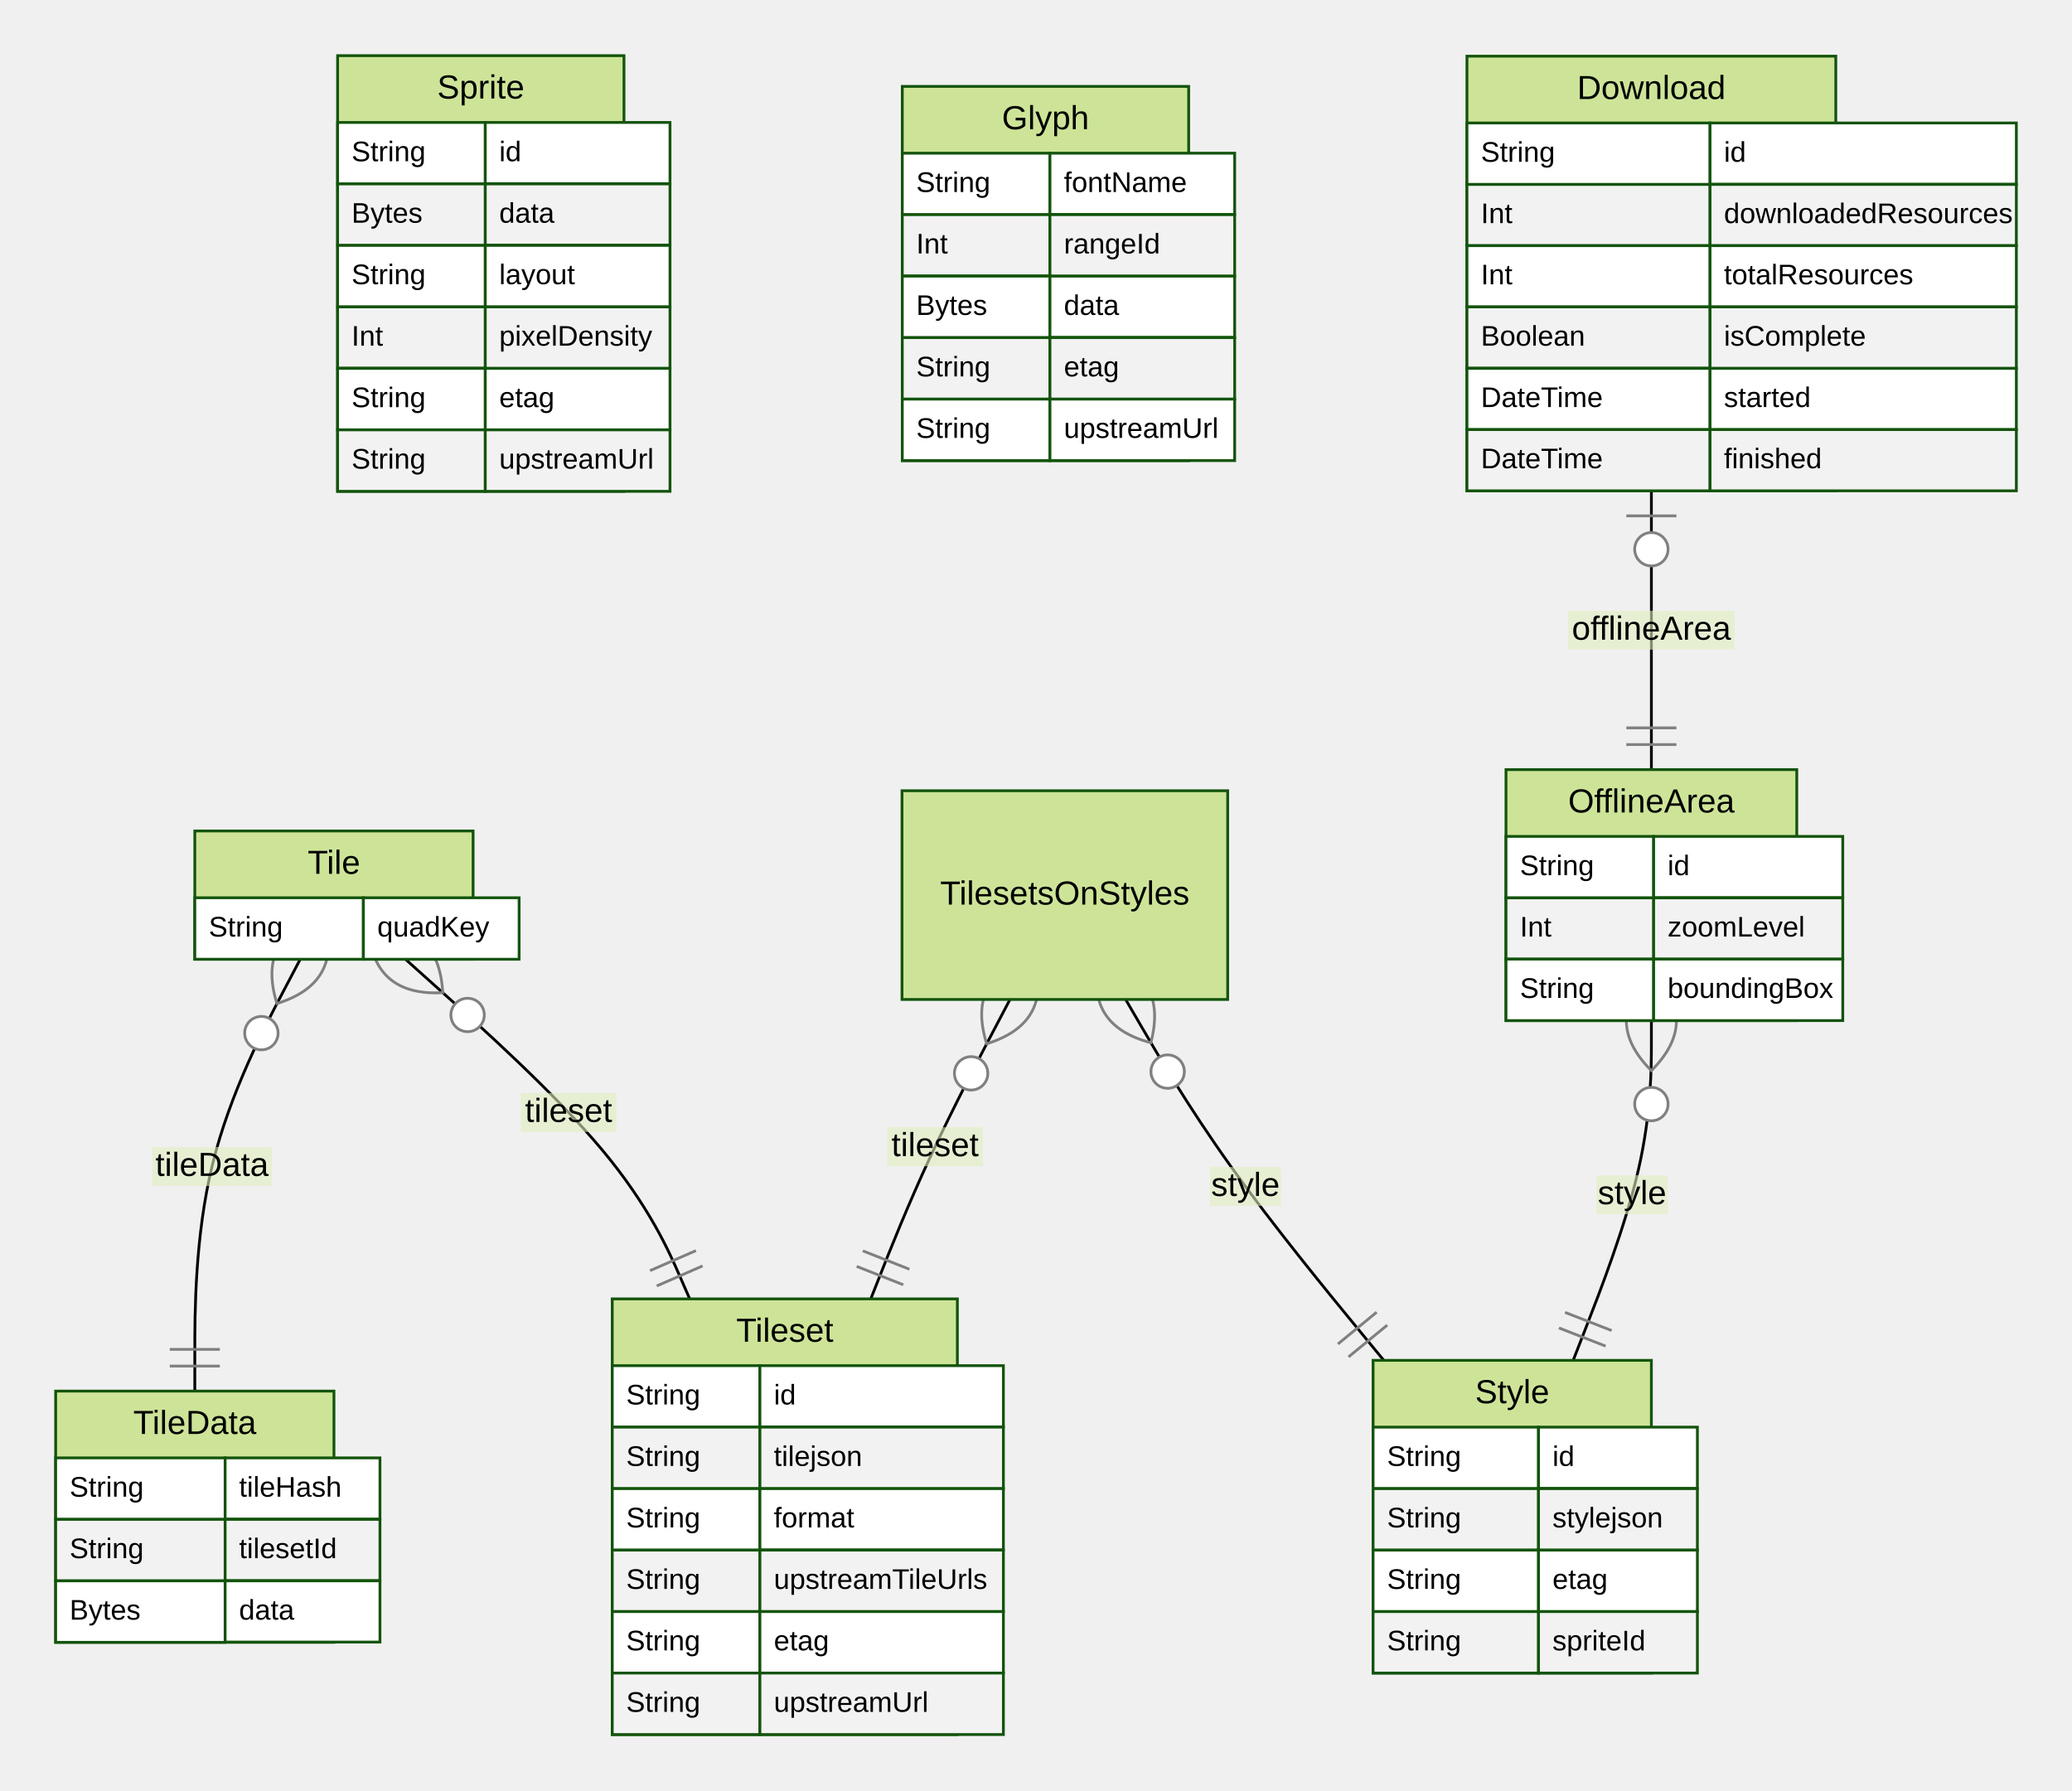
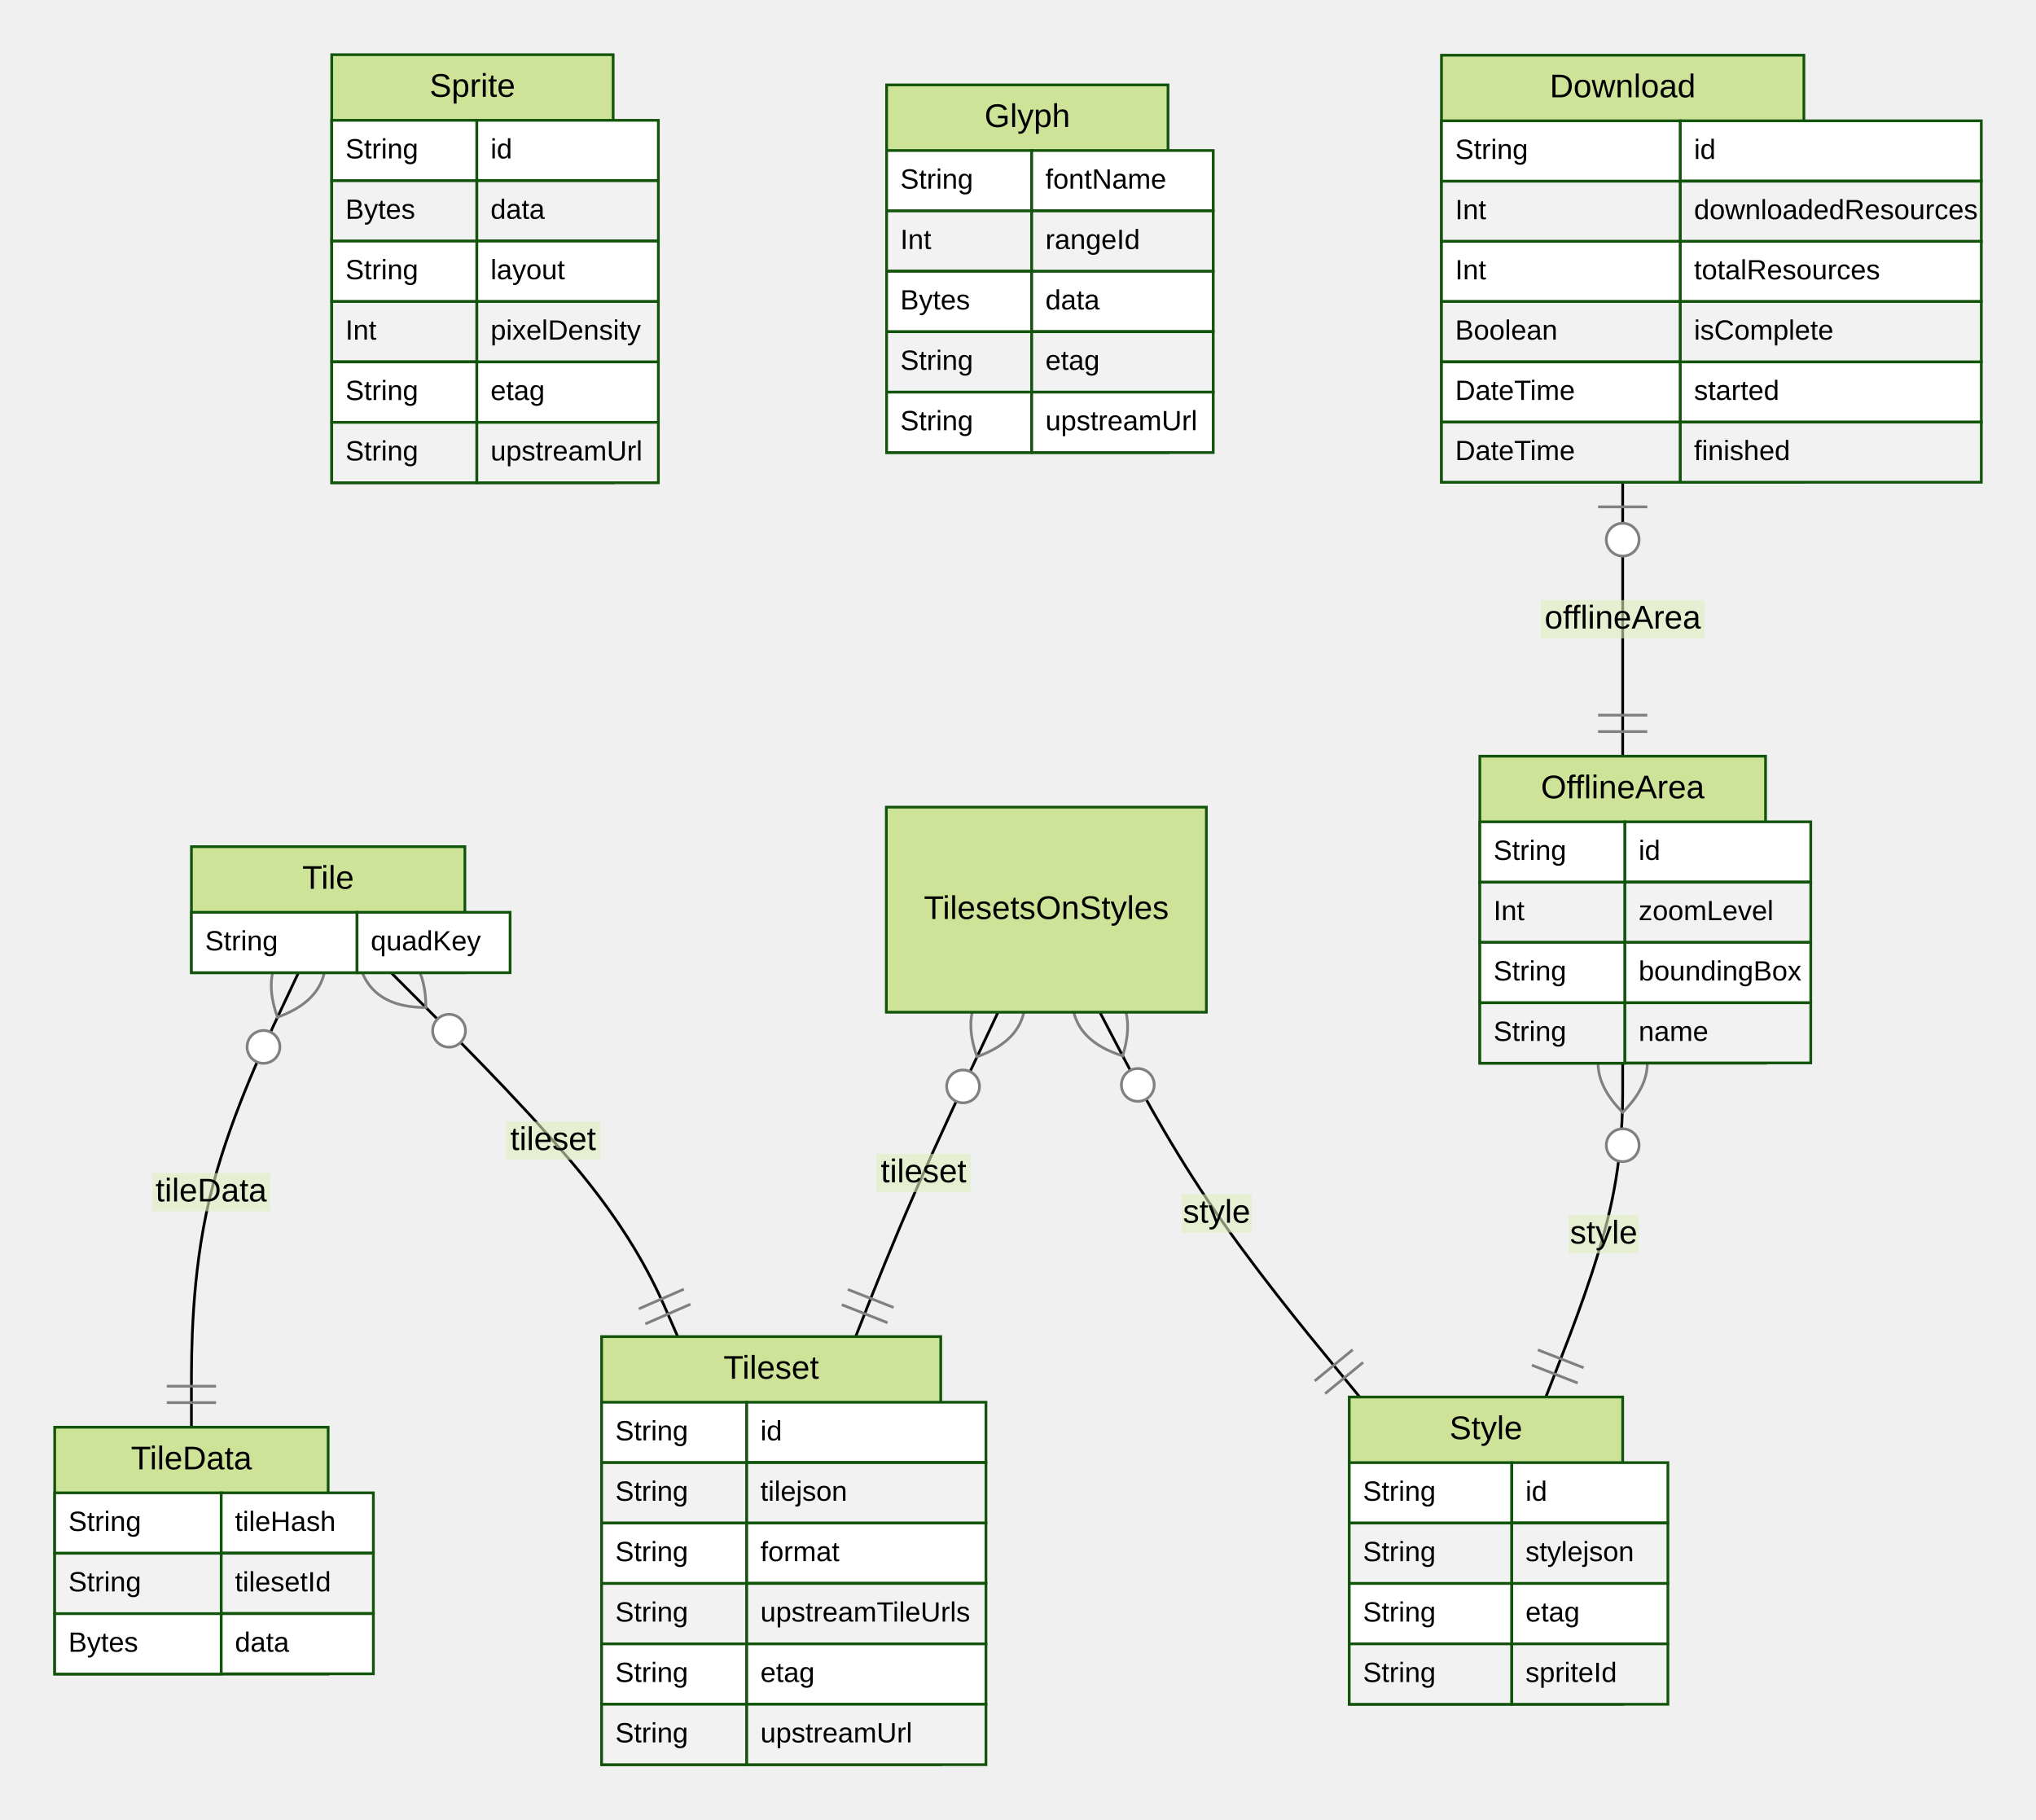
- <svg xmlns="http://www.w3.org/2000/svg" id="mermaid-0" width="100%" height="643.285" style="max-width: 744.531px;" viewBox="0 0 744.531 643.285">
+ <svg xmlns="http://www.w3.org/2000/svg" id="mermaid-0" width="100%" height="665.377" style="max-width: 744.531px;" viewBox="0 0 744.531 665.377">
  <style>#mermaid-0 {font-family:"trebuchet ms",verdana,arial,sans-serif;font-size:16px;fill:#000000;}#mermaid-0 .error-icon{fill:#552222;}#mermaid-0 .error-text{fill:#552222;stroke:#552222;}#mermaid-0 .edge-thickness-normal{stroke-width:2px;}#mermaid-0 .edge-thickness-thick{stroke-width:3.5px;}#mermaid-0 .edge-pattern-solid{stroke-dasharray:0;}#mermaid-0 .edge-pattern-dashed{stroke-dasharray:3;}#mermaid-0 .edge-pattern-dotted{stroke-dasharray:2;}#mermaid-0 .marker{fill:#000000;stroke:#000000;}#mermaid-0 .marker.cross{stroke:#000000;}#mermaid-0 svg{font-family:"trebuchet ms",verdana,arial,sans-serif;font-size:16px;}#mermaid-0 .entityBox{fill:#cde498;stroke:#13540c;}#mermaid-0 .attributeBoxOdd{fill:#ffffff;stroke:#13540c;}#mermaid-0 .attributeBoxEven{fill:#f2f2f2;stroke:#13540c;}#mermaid-0 .relationshipLabelBox{fill:hsl(78.158, 58.462%, 84.51%);opacity:0.7;background-color:hsl(78.158, 58.462%, 84.51%);}#mermaid-0 .relationshipLabelBox rect{opacity:0.5;}#mermaid-0 .relationshipLine{stroke:#000000;}#mermaid-0 :root{--mermaid-font-family:"trebuchet ms",verdana,arial,sans-serif;}</style>
  <g />
  <defs>
    <marker id="ONLY_ONE_START" refX="0" refY="9" markerWidth="18" markerHeight="18" orient="auto">
      <path stroke="gray" fill="none" d="M9,0 L9,18 M15,0 L15,18" />
    </marker>
  </defs>
  <defs>
    <marker id="ONLY_ONE_END" refX="18" refY="9" markerWidth="18" markerHeight="18" orient="auto">
      <path stroke="gray" fill="none" d="M3,0 L3,18 M9,0 L9,18" />
    </marker>
  </defs>
  <defs>
    <marker id="ZERO_OR_ONE_START" refX="0" refY="9" markerWidth="30" markerHeight="18" orient="auto">
      <circle stroke="gray" fill="white" cx="21" cy="9" r="6" />
      <path stroke="gray" fill="none" d="M9,0 L9,18" />
    </marker>
  </defs>
  <defs>
    <marker id="ZERO_OR_ONE_END" refX="30" refY="9" markerWidth="30" markerHeight="18" orient="auto">
      <circle stroke="gray" fill="white" cx="9" cy="9" r="6" />
      <path stroke="gray" fill="none" d="M21,0 L21,18" />
    </marker>
  </defs>
  <defs>
    <marker id="ONE_OR_MORE_START" refX="18" refY="18" markerWidth="45" markerHeight="36" orient="auto">
      <path stroke="gray" fill="none" d="M0,18 Q 18,0 36,18 Q 18,36 0,18 M42,9 L42,27" />
    </marker>
  </defs>
  <defs>
    <marker id="ONE_OR_MORE_END" refX="27" refY="18" markerWidth="45" markerHeight="36" orient="auto">
      <path stroke="gray" fill="none" d="M3,9 L3,27 M9,18 Q27,0 45,18 Q27,36 9,18" />
    </marker>
  </defs>
  <defs>
    <marker id="ZERO_OR_MORE_START" refX="18" refY="18" markerWidth="57" markerHeight="36" orient="auto">
      <circle stroke="gray" fill="white" cx="48" cy="18" r="6" />
      <path stroke="gray" fill="none" d="M0,18 Q18,0 36,18 Q18,36 0,18" />
    </marker>
  </defs>
  <defs>
    <marker id="ZERO_OR_MORE_END" refX="39" refY="18" markerWidth="57" markerHeight="36" orient="auto">
      <circle stroke="gray" fill="white" cx="9" cy="18" r="6" />
      <path stroke="gray" fill="none" d="M21,18 Q39,0 57,18 Q39,36 21,18" />
    </marker>
  </defs>
-   <path class="er relationshipLine" d="M107.882,344.688L101.569,356.696C95.255,368.704,82.627,392.719,76.314,418.583C70,444.447,70,472.16,70,486.016L70,499.872" stroke="gray" fill="none" marker-end="url(#ONLY_ONE_END)" marker-start="url(#ZERO_OR_MORE_START)" />
-   <path class="er relationshipLine" d="M145.69,344.688L159.076,356.696C172.462,368.704,199.233,392.719,216.257,413.06C233.28,433.401,240.557,450.068,244.195,458.401L247.833,466.734" stroke="gray" fill="none" marker-end="url(#ONLY_ONE_END)" marker-start="url(#ZERO_OR_MORE_START)" />
-   <path class="er relationshipLine" d="M362.915,359.143L357.868,368.741C352.821,378.34,342.727,397.537,334.391,415.469C326.055,433.401,319.478,450.068,316.189,458.401L312.9,466.734" stroke="gray" fill="none" marker-end="url(#ONLY_ONE_END)" marker-start="url(#ZERO_OR_MORE_START)" />
-   <path class="er relationshipLine" d="M404.472,359.143L410.062,368.741C415.652,378.34,426.832,397.537,442.292,419.151C457.753,440.765,477.494,464.796,487.365,476.811L497.236,488.826" stroke="gray" fill="none" marker-end="url(#ONLY_ONE_END)" marker-start="url(#ZERO_OR_MORE_START)" />
-   <path class="er relationshipLine" d="M593.391,366.734L593.391,375.068C593.391,383.401,593.391,400.068,588.707,420.416C584.024,440.765,574.657,464.796,569.974,476.811L565.29,488.826" stroke="gray" fill="none" marker-end="url(#ONLY_ONE_END)" marker-start="url(#ZERO_OR_MORE_START)" />
+   <path class="er relationshipLine" d="M109.143,355.734L102.619,369.583C96.096,383.432,83.048,411.129,76.524,438.834C70,466.539,70,494.251,70,508.108L70,521.964" stroke="gray" fill="none" marker-end="url(#ONLY_ONE_END)" marker-start="url(#ZERO_OR_MORE_START)" />
+   <path class="er relationshipLine" d="M143.017,355.734L156.848,369.583C170.679,383.432,198.342,411.129,215.811,433.311C233.28,455.493,240.557,472.16,244.195,480.493L247.833,488.826" stroke="gray" fill="none" marker-end="url(#ONLY_ONE_END)" marker-start="url(#ZERO_OR_MORE_START)" />
+   <path class="er relationshipLine" d="M364.967,370.188L359.578,381.628C354.189,393.068,343.411,415.947,334.733,435.72C326.055,455.493,319.478,472.16,316.189,480.493L312.9,488.826" stroke="gray" fill="none" marker-end="url(#ONLY_ONE_END)" marker-start="url(#ZERO_OR_MORE_START)" />
+   <path class="er relationshipLine" d="M402.199,370.188L408.168,381.628C414.137,393.068,426.074,415.947,441.914,439.402C457.753,462.857,477.494,486.887,487.365,498.903L497.236,510.918" stroke="gray" fill="none" marker-end="url(#ONLY_ONE_END)" marker-start="url(#ZERO_OR_MORE_START)" />
+   <path class="er relationshipLine" d="M593.391,388.826L593.391,397.16C593.391,405.493,593.391,422.16,588.707,442.508C584.024,462.857,574.657,486.887,569.974,498.903L565.29,510.918" stroke="gray" fill="none" marker-end="url(#ONLY_ONE_END)" marker-start="url(#ZERO_OR_MORE_START)" />
  <path class="er relationshipLine" d="M593.391,176.367L593.391,184.731C593.391,193.095,593.391,209.823,593.391,226.52C593.391,243.217,593.391,259.884,593.391,268.217L593.391,276.551" stroke="gray" fill="none" marker-end="url(#ONLY_ONE_END)" marker-start="url(#ZERO_OR_ONE_START)" />
-   <g id="TileData" transform="translate(20,499.8721 )">
+   <g id="TileData" transform="translate(20,521.9639 )">
    <rect class="er entityBox" fill="honeydew" fill-opacity="100%" stroke="gray" x="0" y="0" width="100" height="90.275" />
    <text class="er entityLabel" id="entity-TileData" x="0" y="0" dominant-baseline="middle" text-anchor="middle" style="font-family: &quot;trebuchet ms&quot;, verdana, arial, sans-serif;; font-size: 12px" transform="translate(50,12)">TileData</text>
    <rect class="er attributeBoxOdd" fill="honeydew" fill-opacity="100%" stroke="gray" x="0" y="24" width="60.898" height="22.092" />
    <text class="er entityLabel" id="entity-TileData-attr-1-type" x="0" y="0" dominant-baseline="middle" text-anchor="left" style="font-family: &quot;trebuchet ms&quot;, verdana, arial, sans-serif;; font-size: 10.2px" transform="translate(5,35.0459)">String</text>
    <rect class="er attributeBoxOdd" fill="honeydew" fill-opacity="100%" stroke="gray" x="60.898" y="24" width="55.633" height="22" />
    <text class="er entityLabel" id="entity-TileData-attr-1-name" x="0" y="0" dominant-baseline="middle" text-anchor="left" style="font-family: &quot;trebuchet ms&quot;, verdana, arial, sans-serif;; font-size: 10.2px" transform="translate(65.89844,35.0459)">tileHash</text>
    <rect class="er attributeBoxEven" fill="honeydew" fill-opacity="100%" stroke="gray" x="0" y="46.092" width="60.898" height="22.092" />
    <text class="er entityLabel" id="entity-TileData-attr-2-type" x="0" y="0" dominant-baseline="middle" text-anchor="left" style="font-family: &quot;trebuchet ms&quot;, verdana, arial, sans-serif;; font-size: 10.2px" transform="translate(5,57.1377)">String</text>
    <rect class="er attributeBoxEven" fill="honeydew" fill-opacity="100%" stroke="gray" x="60.898" y="46.092" width="55.633" height="22" />
    <text class="er entityLabel" id="entity-TileData-attr-2-name" x="0" y="0" dominant-baseline="middle" text-anchor="left" style="font-family: &quot;trebuchet ms&quot;, verdana, arial, sans-serif;; font-size: 10.2px" transform="translate(65.89844,57.1377)">tilesetId</text>
    <rect class="er attributeBoxOdd" fill="honeydew" fill-opacity="100%" stroke="gray" x="0" y="68.184" width="60.898" height="22.092" />
    <text class="er entityLabel" id="entity-TileData-attr-3-type" x="0" y="0" dominant-baseline="middle" text-anchor="left" style="font-family: &quot;trebuchet ms&quot;, verdana, arial, sans-serif;; font-size: 10.2px" transform="translate(5,79.22949)">Bytes</text>
    <rect class="er attributeBoxOdd" fill="honeydew" fill-opacity="100%" stroke="gray" x="60.898" y="68.184" width="55.633" height="22" />
    <text class="er entityLabel" id="entity-TileData-attr-3-name" x="0" y="0" dominant-baseline="middle" text-anchor="left" style="font-family: &quot;trebuchet ms&quot;, verdana, arial, sans-serif;; font-size: 10.2px" transform="translate(65.89844,79.22949)">data</text>
  </g>
-   <g id="Tile" transform="translate(70,298.5967 )">
+   <g id="Tile" transform="translate(70,309.6426 )">
    <rect class="er entityBox" fill="honeydew" fill-opacity="100%" stroke="gray" x="0" y="0" width="100" height="46.092" />
    <text class="er entityLabel" id="entity-Tile" x="0" y="0" dominant-baseline="middle" text-anchor="middle" style="font-family: &quot;trebuchet ms&quot;, verdana, arial, sans-serif;; font-size: 12px" transform="translate(50,12)">Tile</text>
    <rect class="er attributeBoxOdd" fill="honeydew" fill-opacity="100%" stroke="gray" x="0" y="24" width="60.57" height="22.092" />
    <text class="er entityLabel" id="entity-Tile-attr-1-type" x="0" y="0" dominant-baseline="middle" text-anchor="left" style="font-family: &quot;trebuchet ms&quot;, verdana, arial, sans-serif;; font-size: 10.2px" transform="translate(5,35.0459)">String</text>
    <rect class="er attributeBoxOdd" fill="honeydew" fill-opacity="100%" stroke="gray" x="60.57" y="24" width="55.961" height="22.092" />
    <text class="er entityLabel" id="entity-Tile-attr-1-name" x="0" y="0" dominant-baseline="middle" text-anchor="left" style="font-family: &quot;trebuchet ms&quot;, verdana, arial, sans-serif;; font-size: 10.2px" transform="translate(65.57031,35.0459)">quadKey</text>
  </g>
-   <g id="Tileset" transform="translate(220,466.7344 )">
+   <g id="Tileset" transform="translate(220,488.8262 )">
    <rect class="er entityBox" fill="honeydew" fill-opacity="100%" stroke="gray" x="0" y="0" width="124.016" height="156.551" />
    <text class="er entityLabel" id="entity-Tileset" x="0" y="0" dominant-baseline="middle" text-anchor="middle" style="font-family: &quot;trebuchet ms&quot;, verdana, arial, sans-serif;; font-size: 12px" transform="translate(62.00781,12)">Tileset</text>
    <rect class="er attributeBoxOdd" fill="honeydew" fill-opacity="100%" stroke="gray" x="0" y="24" width="53.062" height="22.092" />
    <text class="er entityLabel" id="entity-Tileset-attr-1-type" x="0" y="0" dominant-baseline="middle" text-anchor="left" style="font-family: &quot;trebuchet ms&quot;, verdana, arial, sans-serif;; font-size: 10.2px" transform="translate(5,35.0459)">String</text>
    <rect class="er attributeBoxOdd" fill="honeydew" fill-opacity="100%" stroke="gray" x="53.062" y="24" width="87.484" height="22" />
    <text class="er entityLabel" id="entity-Tileset-attr-1-name" x="0" y="0" dominant-baseline="middle" text-anchor="left" style="font-family: &quot;trebuchet ms&quot;, verdana, arial, sans-serif;; font-size: 10.2px" transform="translate(58.0625,35.0459)">id</text>
    <rect class="er attributeBoxEven" fill="honeydew" fill-opacity="100%" stroke="gray" x="0" y="46.092" width="53.062" height="22.092" />
    <text class="er entityLabel" id="entity-Tileset-attr-2-type" x="0" y="0" dominant-baseline="middle" text-anchor="left" style="font-family: &quot;trebuchet ms&quot;, verdana, arial, sans-serif;; font-size: 10.2px" transform="translate(5,57.1377)">String</text>
    <rect class="er attributeBoxEven" fill="honeydew" fill-opacity="100%" stroke="gray" x="53.062" y="46.092" width="87.484" height="22.092" />
    <text class="er entityLabel" id="entity-Tileset-attr-2-name" x="0" y="0" dominant-baseline="middle" text-anchor="left" style="font-family: &quot;trebuchet ms&quot;, verdana, arial, sans-serif;; font-size: 10.2px" transform="translate(58.0625,57.1377)">tilejson</text>
    <rect class="er attributeBoxOdd" fill="honeydew" fill-opacity="100%" stroke="gray" x="0" y="68.184" width="53.062" height="22.092" />
    <text class="er entityLabel" id="entity-Tileset-attr-3-type" x="0" y="0" dominant-baseline="middle" text-anchor="left" style="font-family: &quot;trebuchet ms&quot;, verdana, arial, sans-serif;; font-size: 10.2px" transform="translate(5,79.22949)">String</text>
    <rect class="er attributeBoxOdd" fill="honeydew" fill-opacity="100%" stroke="gray" x="53.062" y="68.184" width="87.484" height="22" />
    <text class="er entityLabel" id="entity-Tileset-attr-3-name" x="0" y="0" dominant-baseline="middle" text-anchor="left" style="font-family: &quot;trebuchet ms&quot;, verdana, arial, sans-serif;; font-size: 10.2px" transform="translate(58.0625,79.22949)">format</text>
    <rect class="er attributeBoxEven" fill="honeydew" fill-opacity="100%" stroke="gray" x="0" y="90.275" width="53.062" height="22.092" />
    <text class="er entityLabel" id="entity-Tileset-attr-4-type" x="0" y="0" dominant-baseline="middle" text-anchor="left" style="font-family: &quot;trebuchet ms&quot;, verdana, arial, sans-serif;; font-size: 10.2px" transform="translate(5,101.3213)">String</text>
    <rect class="er attributeBoxEven" fill="honeydew" fill-opacity="100%" stroke="gray" x="53.062" y="90.275" width="87.484" height="22.092" />
    <text class="er entityLabel" id="entity-Tileset-attr-4-name" x="0" y="0" dominant-baseline="middle" text-anchor="left" style="font-family: &quot;trebuchet ms&quot;, verdana, arial, sans-serif;; font-size: 10.2px" transform="translate(58.0625,101.3213)">upstreamTileUrls</text>
    <rect class="er attributeBoxOdd" fill="honeydew" fill-opacity="100%" stroke="gray" x="0" y="112.367" width="53.062" height="22.092" />
    <text class="er entityLabel" id="entity-Tileset-attr-5-type" x="0" y="0" dominant-baseline="middle" text-anchor="left" style="font-family: &quot;trebuchet ms&quot;, verdana, arial, sans-serif;; font-size: 10.2px" transform="translate(5,123.4131)">String</text>
    <rect class="er attributeBoxOdd" fill="honeydew" fill-opacity="100%" stroke="gray" x="53.062" y="112.367" width="87.484" height="22.092" />
    <text class="er entityLabel" id="entity-Tileset-attr-5-name" x="0" y="0" dominant-baseline="middle" text-anchor="left" style="font-family: &quot;trebuchet ms&quot;, verdana, arial, sans-serif;; font-size: 10.2px" transform="translate(58.0625,123.4131)">etag</text>
    <rect class="er attributeBoxEven" fill="honeydew" fill-opacity="100%" stroke="gray" x="0" y="134.459" width="53.062" height="22.092" />
    <text class="er entityLabel" id="entity-Tileset-attr-6-type" x="0" y="0" dominant-baseline="middle" text-anchor="left" style="font-family: &quot;trebuchet ms&quot;, verdana, arial, sans-serif;; font-size: 10.2px" transform="translate(5,145.5049)">String</text>
    <rect class="er attributeBoxEven" fill="honeydew" fill-opacity="100%" stroke="gray" x="53.062" y="134.459" width="87.484" height="22.092" />
    <text class="er entityLabel" id="entity-Tileset-attr-6-name" x="0" y="0" dominant-baseline="middle" text-anchor="left" style="font-family: &quot;trebuchet ms&quot;, verdana, arial, sans-serif;; font-size: 10.2px" transform="translate(58.0625,145.5049)">upstreamUrl</text>
  </g>
-   <g id="TilesetsOnStyles" transform="translate(324.1172,284.1426 )">
+   <g id="TilesetsOnStyles" transform="translate(324.1172,295.1885 )">
    <rect class="er entityBox" fill="honeydew" fill-opacity="100%" stroke="gray" x="0" y="0" width="117.031" height="75" />
    <text class="er entityLabel" id="entity-TilesetsOnStyles" x="0" y="0" dominant-baseline="middle" text-anchor="middle" style="font-family: &quot;trebuchet ms&quot;, verdana, arial, sans-serif;; font-size: 12px" transform="translate(58.51562,37.5)">TilesetsOnStyles</text>
  </g>
-   <g id="Style" transform="translate(493.3906,488.8262 )">
+   <g id="Style" transform="translate(493.3906,510.918 )">
    <rect class="er entityBox" fill="honeydew" fill-opacity="100%" stroke="gray" x="0" y="0" width="100" height="112.367" />
    <text class="er entityLabel" id="entity-Style" x="0" y="0" dominant-baseline="middle" text-anchor="middle" style="font-family: &quot;trebuchet ms&quot;, verdana, arial, sans-serif;; font-size: 12px" transform="translate(50,12)">Style</text>
    <rect class="er attributeBoxOdd" fill="honeydew" fill-opacity="100%" stroke="gray" x="0" y="24" width="59.445" height="22.092" />
    <text class="er entityLabel" id="entity-Style-attr-1-type" x="0" y="0" dominant-baseline="middle" text-anchor="left" style="font-family: &quot;trebuchet ms&quot;, verdana, arial, sans-serif;; font-size: 10.2px" transform="translate(5,35.0459)">String</text>
    <rect class="er attributeBoxOdd" fill="honeydew" fill-opacity="100%" stroke="gray" x="59.445" y="24" width="57.086" height="22" />
    <text class="er entityLabel" id="entity-Style-attr-1-name" x="0" y="0" dominant-baseline="middle" text-anchor="left" style="font-family: &quot;trebuchet ms&quot;, verdana, arial, sans-serif;; font-size: 10.2px" transform="translate(64.44531,35.0459)">id</text>
    <rect class="er attributeBoxEven" fill="honeydew" fill-opacity="100%" stroke="gray" x="0" y="46.092" width="59.445" height="22.092" />
    <text class="er entityLabel" id="entity-Style-attr-2-type" x="0" y="0" dominant-baseline="middle" text-anchor="left" style="font-family: &quot;trebuchet ms&quot;, verdana, arial, sans-serif;; font-size: 10.2px" transform="translate(5,57.1377)">String</text>
    <rect class="er attributeBoxEven" fill="honeydew" fill-opacity="100%" stroke="gray" x="59.445" y="46.092" width="57.086" height="22.092" />
    <text class="er entityLabel" id="entity-Style-attr-2-name" x="0" y="0" dominant-baseline="middle" text-anchor="left" style="font-family: &quot;trebuchet ms&quot;, verdana, arial, sans-serif;; font-size: 10.2px" transform="translate(64.44531,57.1377)">stylejson</text>
    <rect class="er attributeBoxOdd" fill="honeydew" fill-opacity="100%" stroke="gray" x="0" y="68.184" width="59.445" height="22.092" />
    <text class="er entityLabel" id="entity-Style-attr-3-type" x="0" y="0" dominant-baseline="middle" text-anchor="left" style="font-family: &quot;trebuchet ms&quot;, verdana, arial, sans-serif;; font-size: 10.2px" transform="translate(5,79.22949)">String</text>
    <rect class="er attributeBoxOdd" fill="honeydew" fill-opacity="100%" stroke="gray" x="59.445" y="68.184" width="57.086" height="22.092" />
    <text class="er entityLabel" id="entity-Style-attr-3-name" x="0" y="0" dominant-baseline="middle" text-anchor="left" style="font-family: &quot;trebuchet ms&quot;, verdana, arial, sans-serif;; font-size: 10.2px" transform="translate(64.44531,79.22949)">etag</text>
    <rect class="er attributeBoxEven" fill="honeydew" fill-opacity="100%" stroke="gray" x="0" y="90.275" width="59.445" height="22.092" />
    <text class="er entityLabel" id="entity-Style-attr-4-type" x="0" y="0" dominant-baseline="middle" text-anchor="left" style="font-family: &quot;trebuchet ms&quot;, verdana, arial, sans-serif;; font-size: 10.2px" transform="translate(5,101.3213)">String</text>
    <rect class="er attributeBoxEven" fill="honeydew" fill-opacity="100%" stroke="gray" x="59.445" y="90.275" width="57.086" height="22.092" />
    <text class="er entityLabel" id="entity-Style-attr-4-name" x="0" y="0" dominant-baseline="middle" text-anchor="left" style="font-family: &quot;trebuchet ms&quot;, verdana, arial, sans-serif;; font-size: 10.2px" transform="translate(64.44531,101.3213)">spriteId</text>
  </g>
  <g id="Sprite" transform="translate(121.3125,20 )">
    <rect class="er entityBox" fill="honeydew" fill-opacity="100%" stroke="gray" x="0" y="0" width="102.906" height="156.551" />
    <text class="er entityLabel" id="entity-Sprite" x="0" y="0" dominant-baseline="middle" text-anchor="middle" style="font-family: &quot;trebuchet ms&quot;, verdana, arial, sans-serif;; font-size: 12px" transform="translate(51.45312,12)">Sprite</text>
    <rect class="er attributeBoxOdd" fill="honeydew" fill-opacity="100%" stroke="gray" x="0" y="24" width="53.062" height="22.092" />
    <text class="er entityLabel" id="entity-Sprite-attr-1-type" x="0" y="0" dominant-baseline="middle" text-anchor="left" style="font-family: &quot;trebuchet ms&quot;, verdana, arial, sans-serif;; font-size: 10.2px" transform="translate(5,35.0459)">String</text>
    <rect class="er attributeBoxOdd" fill="honeydew" fill-opacity="100%" stroke="gray" x="53.062" y="24" width="66.375" height="22" />
    <text class="er entityLabel" id="entity-Sprite-attr-1-name" x="0" y="0" dominant-baseline="middle" text-anchor="left" style="font-family: &quot;trebuchet ms&quot;, verdana, arial, sans-serif;; font-size: 10.2px" transform="translate(58.0625,35.0459)">id</text>
    <rect class="er attributeBoxEven" fill="honeydew" fill-opacity="100%" stroke="gray" x="0" y="46.092" width="53.062" height="22.092" />
    <text class="er entityLabel" id="entity-Sprite-attr-2-type" x="0" y="0" dominant-baseline="middle" text-anchor="left" style="font-family: &quot;trebuchet ms&quot;, verdana, arial, sans-serif;; font-size: 10.2px" transform="translate(5,57.1377)">Bytes</text>
    <rect class="er attributeBoxEven" fill="honeydew" fill-opacity="100%" stroke="gray" x="53.062" y="46.092" width="66.375" height="22" />
    <text class="er entityLabel" id="entity-Sprite-attr-2-name" x="0" y="0" dominant-baseline="middle" text-anchor="left" style="font-family: &quot;trebuchet ms&quot;, verdana, arial, sans-serif;; font-size: 10.2px" transform="translate(58.0625,57.1377)">data</text>
    <rect class="er attributeBoxOdd" fill="honeydew" fill-opacity="100%" stroke="gray" x="0" y="68.184" width="53.062" height="22.092" />
    <text class="er entityLabel" id="entity-Sprite-attr-3-type" x="0" y="0" dominant-baseline="middle" text-anchor="left" style="font-family: &quot;trebuchet ms&quot;, verdana, arial, sans-serif;; font-size: 10.2px" transform="translate(5,79.22949)">String</text>
    <rect class="er attributeBoxOdd" fill="honeydew" fill-opacity="100%" stroke="gray" x="53.062" y="68.184" width="66.375" height="22.092" />
    <text class="er entityLabel" id="entity-Sprite-attr-3-name" x="0" y="0" dominant-baseline="middle" text-anchor="left" style="font-family: &quot;trebuchet ms&quot;, verdana, arial, sans-serif;; font-size: 10.2px" transform="translate(58.0625,79.22949)">layout</text>
    <rect class="er attributeBoxEven" fill="honeydew" fill-opacity="100%" stroke="gray" x="0" y="90.275" width="53.062" height="22" />
    <text class="er entityLabel" id="entity-Sprite-attr-4-type" x="0" y="0" dominant-baseline="middle" text-anchor="left" style="font-family: &quot;trebuchet ms&quot;, verdana, arial, sans-serif;; font-size: 10.2px" transform="translate(5,101.3213)">Int</text>
    <rect class="er attributeBoxEven" fill="honeydew" fill-opacity="100%" stroke="gray" x="53.062" y="90.275" width="66.375" height="22.092" />
    <text class="er entityLabel" id="entity-Sprite-attr-4-name" x="0" y="0" dominant-baseline="middle" text-anchor="left" style="font-family: &quot;trebuchet ms&quot;, verdana, arial, sans-serif;; font-size: 10.2px" transform="translate(58.0625,101.3213)">pixelDensity</text>
    <rect class="er attributeBoxOdd" fill="honeydew" fill-opacity="100%" stroke="gray" x="0" y="112.367" width="53.062" height="22.092" />
    <text class="er entityLabel" id="entity-Sprite-attr-5-type" x="0" y="0" dominant-baseline="middle" text-anchor="left" style="font-family: &quot;trebuchet ms&quot;, verdana, arial, sans-serif;; font-size: 10.2px" transform="translate(5,123.4131)">String</text>
    <rect class="er attributeBoxOdd" fill="honeydew" fill-opacity="100%" stroke="gray" x="53.062" y="112.367" width="66.375" height="22.092" />
    <text class="er entityLabel" id="entity-Sprite-attr-5-name" x="0" y="0" dominant-baseline="middle" text-anchor="left" style="font-family: &quot;trebuchet ms&quot;, verdana, arial, sans-serif;; font-size: 10.2px" transform="translate(58.0625,123.4131)">etag</text>
    <rect class="er attributeBoxEven" fill="honeydew" fill-opacity="100%" stroke="gray" x="0" y="134.459" width="53.062" height="22.092" />
    <text class="er entityLabel" id="entity-Sprite-attr-6-type" x="0" y="0" dominant-baseline="middle" text-anchor="left" style="font-family: &quot;trebuchet ms&quot;, verdana, arial, sans-serif;; font-size: 10.2px" transform="translate(5,145.5049)">String</text>
    <rect class="er attributeBoxEven" fill="honeydew" fill-opacity="100%" stroke="gray" x="53.062" y="134.459" width="66.375" height="22.092" />
    <text class="er entityLabel" id="entity-Sprite-attr-6-name" x="0" y="0" dominant-baseline="middle" text-anchor="left" style="font-family: &quot;trebuchet ms&quot;, verdana, arial, sans-serif;; font-size: 10.2px" transform="translate(58.0625,145.5049)">upstreamUrl</text>
  </g>
  <g id="Glyph" transform="translate(324.2188,31.0459 )">
    <rect class="er entityBox" fill="honeydew" fill-opacity="100%" stroke="gray" x="0" y="0" width="102.906" height="134.459" />
    <text class="er entityLabel" id="entity-Glyph" x="0" y="0" dominant-baseline="middle" text-anchor="middle" style="font-family: &quot;trebuchet ms&quot;, verdana, arial, sans-serif;; font-size: 12px" transform="translate(51.45312,12)">Glyph</text>
    <rect class="er attributeBoxOdd" fill="honeydew" fill-opacity="100%" stroke="gray" x="0" y="24" width="53.062" height="22.092" />
    <text class="er entityLabel" id="entity-Glyph-attr-1-type" x="0" y="0" dominant-baseline="middle" text-anchor="left" style="font-family: &quot;trebuchet ms&quot;, verdana, arial, sans-serif;; font-size: 10.2px" transform="translate(5,35.0459)">String</text>
    <rect class="er attributeBoxOdd" fill="honeydew" fill-opacity="100%" stroke="gray" x="53.062" y="24" width="66.375" height="22" />
    <text class="er entityLabel" id="entity-Glyph-attr-1-name" x="0" y="0" dominant-baseline="middle" text-anchor="left" style="font-family: &quot;trebuchet ms&quot;, verdana, arial, sans-serif;; font-size: 10.2px" transform="translate(58.0625,35.0459)">fontName</text>
    <rect class="er attributeBoxEven" fill="honeydew" fill-opacity="100%" stroke="gray" x="0" y="46.092" width="53.062" height="22" />
    <text class="er entityLabel" id="entity-Glyph-attr-2-type" x="0" y="0" dominant-baseline="middle" text-anchor="left" style="font-family: &quot;trebuchet ms&quot;, verdana, arial, sans-serif;; font-size: 10.2px" transform="translate(5,57.1377)">Int</text>
    <rect class="er attributeBoxEven" fill="honeydew" fill-opacity="100%" stroke="gray" x="53.062" y="46.092" width="66.375" height="22.092" />
    <text class="er entityLabel" id="entity-Glyph-attr-2-name" x="0" y="0" dominant-baseline="middle" text-anchor="left" style="font-family: &quot;trebuchet ms&quot;, verdana, arial, sans-serif;; font-size: 10.2px" transform="translate(58.0625,57.1377)">rangeId</text>
    <rect class="er attributeBoxOdd" fill="honeydew" fill-opacity="100%" stroke="gray" x="0" y="68.184" width="53.062" height="22.092" />
    <text class="er entityLabel" id="entity-Glyph-attr-3-type" x="0" y="0" dominant-baseline="middle" text-anchor="left" style="font-family: &quot;trebuchet ms&quot;, verdana, arial, sans-serif;; font-size: 10.2px" transform="translate(5,79.22949)">Bytes</text>
    <rect class="er attributeBoxOdd" fill="honeydew" fill-opacity="100%" stroke="gray" x="53.062" y="68.184" width="66.375" height="22" />
    <text class="er entityLabel" id="entity-Glyph-attr-3-name" x="0" y="0" dominant-baseline="middle" text-anchor="left" style="font-family: &quot;trebuchet ms&quot;, verdana, arial, sans-serif;; font-size: 10.2px" transform="translate(58.0625,79.22949)">data</text>
    <rect class="er attributeBoxEven" fill="honeydew" fill-opacity="100%" stroke="gray" x="0" y="90.275" width="53.062" height="22.092" />
    <text class="er entityLabel" id="entity-Glyph-attr-4-type" x="0" y="0" dominant-baseline="middle" text-anchor="left" style="font-family: &quot;trebuchet ms&quot;, verdana, arial, sans-serif;; font-size: 10.2px" transform="translate(5,101.3213)">String</text>
    <rect class="er attributeBoxEven" fill="honeydew" fill-opacity="100%" stroke="gray" x="53.062" y="90.275" width="66.375" height="22.092" />
    <text class="er entityLabel" id="entity-Glyph-attr-4-name" x="0" y="0" dominant-baseline="middle" text-anchor="left" style="font-family: &quot;trebuchet ms&quot;, verdana, arial, sans-serif;; font-size: 10.2px" transform="translate(58.0625,101.3213)">etag</text>
    <rect class="er attributeBoxOdd" fill="honeydew" fill-opacity="100%" stroke="gray" x="0" y="112.367" width="53.062" height="22.092" />
    <text class="er entityLabel" id="entity-Glyph-attr-5-type" x="0" y="0" dominant-baseline="middle" text-anchor="left" style="font-family: &quot;trebuchet ms&quot;, verdana, arial, sans-serif;; font-size: 10.2px" transform="translate(5,123.4131)">String</text>
    <rect class="er attributeBoxOdd" fill="honeydew" fill-opacity="100%" stroke="gray" x="53.062" y="112.367" width="66.375" height="22.092" />
    <text class="er entityLabel" id="entity-Glyph-attr-5-name" x="0" y="0" dominant-baseline="middle" text-anchor="left" style="font-family: &quot;trebuchet ms&quot;, verdana, arial, sans-serif;; font-size: 10.2px" transform="translate(58.0625,123.4131)">upstreamUrl</text>
  </g>
  <g id="OfflineArea" transform="translate(541.1484,276.5508 )">
-     <rect class="er entityBox" fill="honeydew" fill-opacity="100%" stroke="gray" x="0" y="0" width="104.484" height="90.184" />
+     <rect class="er entityBox" fill="honeydew" fill-opacity="100%" stroke="gray" x="0" y="0" width="104.484" height="112.275" />
    <text class="er entityLabel" id="entity-OfflineArea" x="0" y="0" dominant-baseline="middle" text-anchor="middle" style="font-family: &quot;trebuchet ms&quot;, verdana, arial, sans-serif;; font-size: 12px" transform="translate(52.24219,12)">OfflineArea</text>
    <rect class="er attributeBoxOdd" fill="honeydew" fill-opacity="100%" stroke="gray" x="0" y="24" width="53.062" height="22.092" />
    <text class="er entityLabel" id="entity-OfflineArea-attr-1-type" x="0" y="0" dominant-baseline="middle" text-anchor="left" style="font-family: &quot;trebuchet ms&quot;, verdana, arial, sans-serif;; font-size: 10.2px" transform="translate(5,35.0459)">String</text>
    <rect class="er attributeBoxOdd" fill="honeydew" fill-opacity="100%" stroke="gray" x="53.062" y="24" width="67.953" height="22" />
    <text class="er entityLabel" id="entity-OfflineArea-attr-1-name" x="0" y="0" dominant-baseline="middle" text-anchor="left" style="font-family: &quot;trebuchet ms&quot;, verdana, arial, sans-serif;; font-size: 10.2px" transform="translate(58.0625,35.0459)">id</text>
    <rect class="er attributeBoxEven" fill="honeydew" fill-opacity="100%" stroke="gray" x="0" y="46.092" width="53.062" height="22" />
    <text class="er entityLabel" id="entity-OfflineArea-attr-2-type" x="0" y="0" dominant-baseline="middle" text-anchor="left" style="font-family: &quot;trebuchet ms&quot;, verdana, arial, sans-serif;; font-size: 10.2px" transform="translate(5,57.0918)">Int</text>
    <rect class="er attributeBoxEven" fill="honeydew" fill-opacity="100%" stroke="gray" x="53.062" y="46.092" width="67.953" height="22" />
    <text class="er entityLabel" id="entity-OfflineArea-attr-2-name" x="0" y="0" dominant-baseline="middle" text-anchor="left" style="font-family: &quot;trebuchet ms&quot;, verdana, arial, sans-serif;; font-size: 10.2px" transform="translate(58.0625,57.0918)">zoomLevel</text>
    <rect class="er attributeBoxOdd" fill="honeydew" fill-opacity="100%" stroke="gray" x="0" y="68.092" width="53.062" height="22.092" />
    <text class="er entityLabel" id="entity-OfflineArea-attr-3-type" x="0" y="0" dominant-baseline="middle" text-anchor="left" style="font-family: &quot;trebuchet ms&quot;, verdana, arial, sans-serif;; font-size: 10.2px" transform="translate(5,79.1377)">String</text>
    <rect class="er attributeBoxOdd" fill="honeydew" fill-opacity="100%" stroke="gray" x="53.062" y="68.092" width="67.953" height="22.092" />
    <text class="er entityLabel" id="entity-OfflineArea-attr-3-name" x="0" y="0" dominant-baseline="middle" text-anchor="left" style="font-family: &quot;trebuchet ms&quot;, verdana, arial, sans-serif;; font-size: 10.2px" transform="translate(58.0625,79.1377)">boundingBox</text>
+     <rect class="er attributeBoxEven" fill="honeydew" fill-opacity="100%" stroke="gray" x="0" y="90.184" width="53.062" height="22.092" />
+     <text class="er entityLabel" id="entity-OfflineArea-attr-4-type" x="0" y="0" dominant-baseline="middle" text-anchor="left" style="font-family: &quot;trebuchet ms&quot;, verdana, arial, sans-serif;; font-size: 10.2px" transform="translate(5,101.2295)">String</text>
+     <rect class="er attributeBoxEven" fill="honeydew" fill-opacity="100%" stroke="gray" x="53.062" y="90.184" width="67.953" height="22" />
+     <text class="er entityLabel" id="entity-OfflineArea-attr-4-name" x="0" y="0" dominant-baseline="middle" text-anchor="left" style="font-family: &quot;trebuchet ms&quot;, verdana, arial, sans-serif;; font-size: 10.2px" transform="translate(58.0625,101.2295)">name</text>
  </g>
  <g id="Download" transform="translate(527.125,20.18359 )">
    <rect class="er entityBox" fill="honeydew" fill-opacity="100%" stroke="gray" x="0" y="0" width="132.531" height="156.184" />
    <text class="er entityLabel" id="entity-Download" x="0" y="0" dominant-baseline="middle" text-anchor="middle" style="font-family: &quot;trebuchet ms&quot;, verdana, arial, sans-serif;; font-size: 12px" transform="translate(66.26562,12)">Download</text>
    <rect class="er attributeBoxOdd" fill="honeydew" fill-opacity="100%" stroke="gray" x="0" y="24" width="87.344" height="22.092" />
    <text class="er entityLabel" id="entity-Download-attr-1-type" x="0" y="0" dominant-baseline="middle" text-anchor="left" style="font-family: &quot;trebuchet ms&quot;, verdana, arial, sans-serif;; font-size: 10.2px" transform="translate(5,35.0459)">String</text>
    <rect class="er attributeBoxOdd" fill="honeydew" fill-opacity="100%" stroke="gray" x="87.344" y="24" width="110.062" height="22" />
    <text class="er entityLabel" id="entity-Download-attr-1-name" x="0" y="0" dominant-baseline="middle" text-anchor="left" style="font-family: &quot;trebuchet ms&quot;, verdana, arial, sans-serif;; font-size: 10.2px" transform="translate(92.34375,35.0459)">id</text>
    <rect class="er attributeBoxEven" fill="honeydew" fill-opacity="100%" stroke="gray" x="0" y="46.092" width="87.344" height="22" />
    <text class="er entityLabel" id="entity-Download-attr-2-type" x="0" y="0" dominant-baseline="middle" text-anchor="left" style="font-family: &quot;trebuchet ms&quot;, verdana, arial, sans-serif;; font-size: 10.2px" transform="translate(5,57.0918)">Int</text>
    <rect class="er attributeBoxEven" fill="honeydew" fill-opacity="100%" stroke="gray" x="87.344" y="46.092" width="110.062" height="22" />
    <text class="er entityLabel" id="entity-Download-attr-2-name" x="0" y="0" dominant-baseline="middle" text-anchor="left" style="font-family: &quot;trebuchet ms&quot;, verdana, arial, sans-serif;; font-size: 10.2px" transform="translate(92.34375,57.0918)">downloadedResources</text>
    <rect class="er attributeBoxOdd" fill="honeydew" fill-opacity="100%" stroke="gray" x="0" y="68.092" width="87.344" height="22" />
    <text class="er entityLabel" id="entity-Download-attr-3-type" x="0" y="0" dominant-baseline="middle" text-anchor="left" style="font-family: &quot;trebuchet ms&quot;, verdana, arial, sans-serif;; font-size: 10.2px" transform="translate(5,79.0918)">Int</text>
    <rect class="er attributeBoxOdd" fill="honeydew" fill-opacity="100%" stroke="gray" x="87.344" y="68.092" width="110.062" height="22" />
    <text class="er entityLabel" id="entity-Download-attr-3-name" x="0" y="0" dominant-baseline="middle" text-anchor="left" style="font-family: &quot;trebuchet ms&quot;, verdana, arial, sans-serif;; font-size: 10.2px" transform="translate(92.34375,79.0918)">totalResources</text>
    <rect class="er attributeBoxEven" fill="honeydew" fill-opacity="100%" stroke="gray" x="0" y="90.092" width="87.344" height="22" />
    <text class="er entityLabel" id="entity-Download-attr-4-type" x="0" y="0" dominant-baseline="middle" text-anchor="left" style="font-family: &quot;trebuchet ms&quot;, verdana, arial, sans-serif;; font-size: 10.2px" transform="translate(5,101.1377)">Boolean</text>
    <rect class="er attributeBoxEven" fill="honeydew" fill-opacity="100%" stroke="gray" x="87.344" y="90.092" width="110.062" height="22.092" />
    <text class="er entityLabel" id="entity-Download-attr-4-name" x="0" y="0" dominant-baseline="middle" text-anchor="left" style="font-family: &quot;trebuchet ms&quot;, verdana, arial, sans-serif;; font-size: 10.2px" transform="translate(92.34375,101.1377)">isComplete</text>
    <rect class="er attributeBoxOdd" fill="honeydew" fill-opacity="100%" stroke="gray" x="0" y="112.184" width="87.344" height="22" />
    <text class="er entityLabel" id="entity-Download-attr-5-type" x="0" y="0" dominant-baseline="middle" text-anchor="left" style="font-family: &quot;trebuchet ms&quot;, verdana, arial, sans-serif;; font-size: 10.2px" transform="translate(5,123.1836)">DateTime</text>
    <rect class="er attributeBoxOdd" fill="honeydew" fill-opacity="100%" stroke="gray" x="87.344" y="112.184" width="110.062" height="22" />
    <text class="er entityLabel" id="entity-Download-attr-5-name" x="0" y="0" dominant-baseline="middle" text-anchor="left" style="font-family: &quot;trebuchet ms&quot;, verdana, arial, sans-serif;; font-size: 10.2px" transform="translate(92.34375,123.1836)">started</text>
    <rect class="er attributeBoxEven" fill="honeydew" fill-opacity="100%" stroke="gray" x="0" y="134.184" width="87.344" height="22" />
    <text class="er entityLabel" id="entity-Download-attr-6-type" x="0" y="0" dominant-baseline="middle" text-anchor="left" style="font-family: &quot;trebuchet ms&quot;, verdana, arial, sans-serif;; font-size: 10.2px" transform="translate(5,145.1836)">DateTime</text>
    <rect class="er attributeBoxEven" fill="honeydew" fill-opacity="100%" stroke="gray" x="87.344" y="134.184" width="110.062" height="22" />
    <text class="er entityLabel" id="entity-Download-attr-6-name" x="0" y="0" dominant-baseline="middle" text-anchor="left" style="font-family: &quot;trebuchet ms&quot;, verdana, arial, sans-serif;; font-size: 10.2px" transform="translate(92.34375,145.1836)">finished</text>
  </g>
-   <rect class="er relationshipLabelBox" x="54.676" y="412.151" width="43" height="14" fill="white" fill-opacity="85%" />
-   <text class="er relationshipLabel" id="rel1" x="76.176" y="419.151" text-anchor="middle" dominant-baseline="middle" style="font-family: &quot;trebuchet ms&quot;, verdana, arial, sans-serif;; font-size: 12px">tileData</text>
-   <rect class="er relationshipLabelBox" x="187.088" y="392.748" width="34.438" height="14" fill="white" fill-opacity="85%" />
-   <text class="er relationshipLabel" id="rel2" x="204.307" y="399.748" text-anchor="middle" dominant-baseline="middle" style="font-family: &quot;trebuchet ms&quot;, verdana, arial, sans-serif;; font-size: 12px">tileset</text>
-   <rect class="er relationshipLabelBox" x="318.774" y="405.053" width="34.438" height="14" fill="white" fill-opacity="85%" />
-   <text class="er relationshipLabel" id="rel3" x="335.993" y="412.053" text-anchor="middle" dominant-baseline="middle" style="font-family: &quot;trebuchet ms&quot;, verdana, arial, sans-serif;; font-size: 12px">tileset</text>
-   <rect class="er relationshipLabelBox" x="434.712" y="419.341" width="25.625" height="14" fill="white" fill-opacity="85%" />
-   <text class="er relationshipLabel" id="rel4" x="447.524" y="426.341" text-anchor="middle" dominant-baseline="middle" style="font-family: &quot;trebuchet ms&quot;, verdana, arial, sans-serif;; font-size: 12px">style</text>
-   <rect class="er relationshipLabelBox" x="573.632" y="422.303" width="25.625" height="14" fill="white" fill-opacity="85%" />
-   <text class="er relationshipLabel" id="rel5" x="586.444" y="429.303" text-anchor="middle" dominant-baseline="middle" style="font-family: &quot;trebuchet ms&quot;, verdana, arial, sans-serif;; font-size: 12px">style</text>
+   <rect class="er relationshipLabelBox" x="55.716" y="428.992" width="43" height="14" fill="white" fill-opacity="85%" />
+   <text class="er relationshipLabel" id="rel1" x="77.216" y="435.992" text-anchor="middle" dominant-baseline="middle" style="font-family: &quot;trebuchet ms&quot;, verdana, arial, sans-serif;; font-size: 12px">tileData</text>
+   <rect class="er relationshipLabelBox" x="185.053" y="410.185" width="34.438" height="14" fill="white" fill-opacity="85%" />
+   <text class="er relationshipLabel" id="rel2" x="202.272" y="417.185" text-anchor="middle" dominant-baseline="middle" style="font-family: &quot;trebuchet ms&quot;, verdana, arial, sans-serif;; font-size: 12px">tileset</text>
+   <rect class="er relationshipLabelBox" x="320.5" y="421.977" width="34.438" height="14" fill="white" fill-opacity="85%" />
+   <text class="er relationshipLabel" id="rel3" x="337.719" y="428.977" text-anchor="middle" dominant-baseline="middle" style="font-family: &quot;trebuchet ms&quot;, verdana, arial, sans-serif;; font-size: 12px">tileset</text>
+   <rect class="er relationshipLabelBox" x="432.095" y="436.777" width="25.625" height="14" fill="white" fill-opacity="85%" />
+   <text class="er relationshipLabel" id="rel4" x="444.908" y="443.777" text-anchor="middle" dominant-baseline="middle" style="font-family: &quot;trebuchet ms&quot;, verdana, arial, sans-serif;; font-size: 12px">style</text>
+   <rect class="er relationshipLabelBox" x="573.632" y="444.394" width="25.625" height="14" fill="white" fill-opacity="85%" />
+   <text class="er relationshipLabel" id="rel5" x="586.444" y="451.394" text-anchor="middle" dominant-baseline="middle" style="font-family: &quot;trebuchet ms&quot;, verdana, arial, sans-serif;; font-size: 12px">style</text>
  <rect class="er relationshipLabelBox" x="563.406" y="219.459" width="59.969" height="14" fill="white" fill-opacity="85%" />
  <text class="er relationshipLabel" id="rel6" x="593.391" y="226.459" text-anchor="middle" dominant-baseline="middle" style="font-family: &quot;trebuchet ms&quot;, verdana, arial, sans-serif;; font-size: 12px">offlineArea</text>
</svg>
